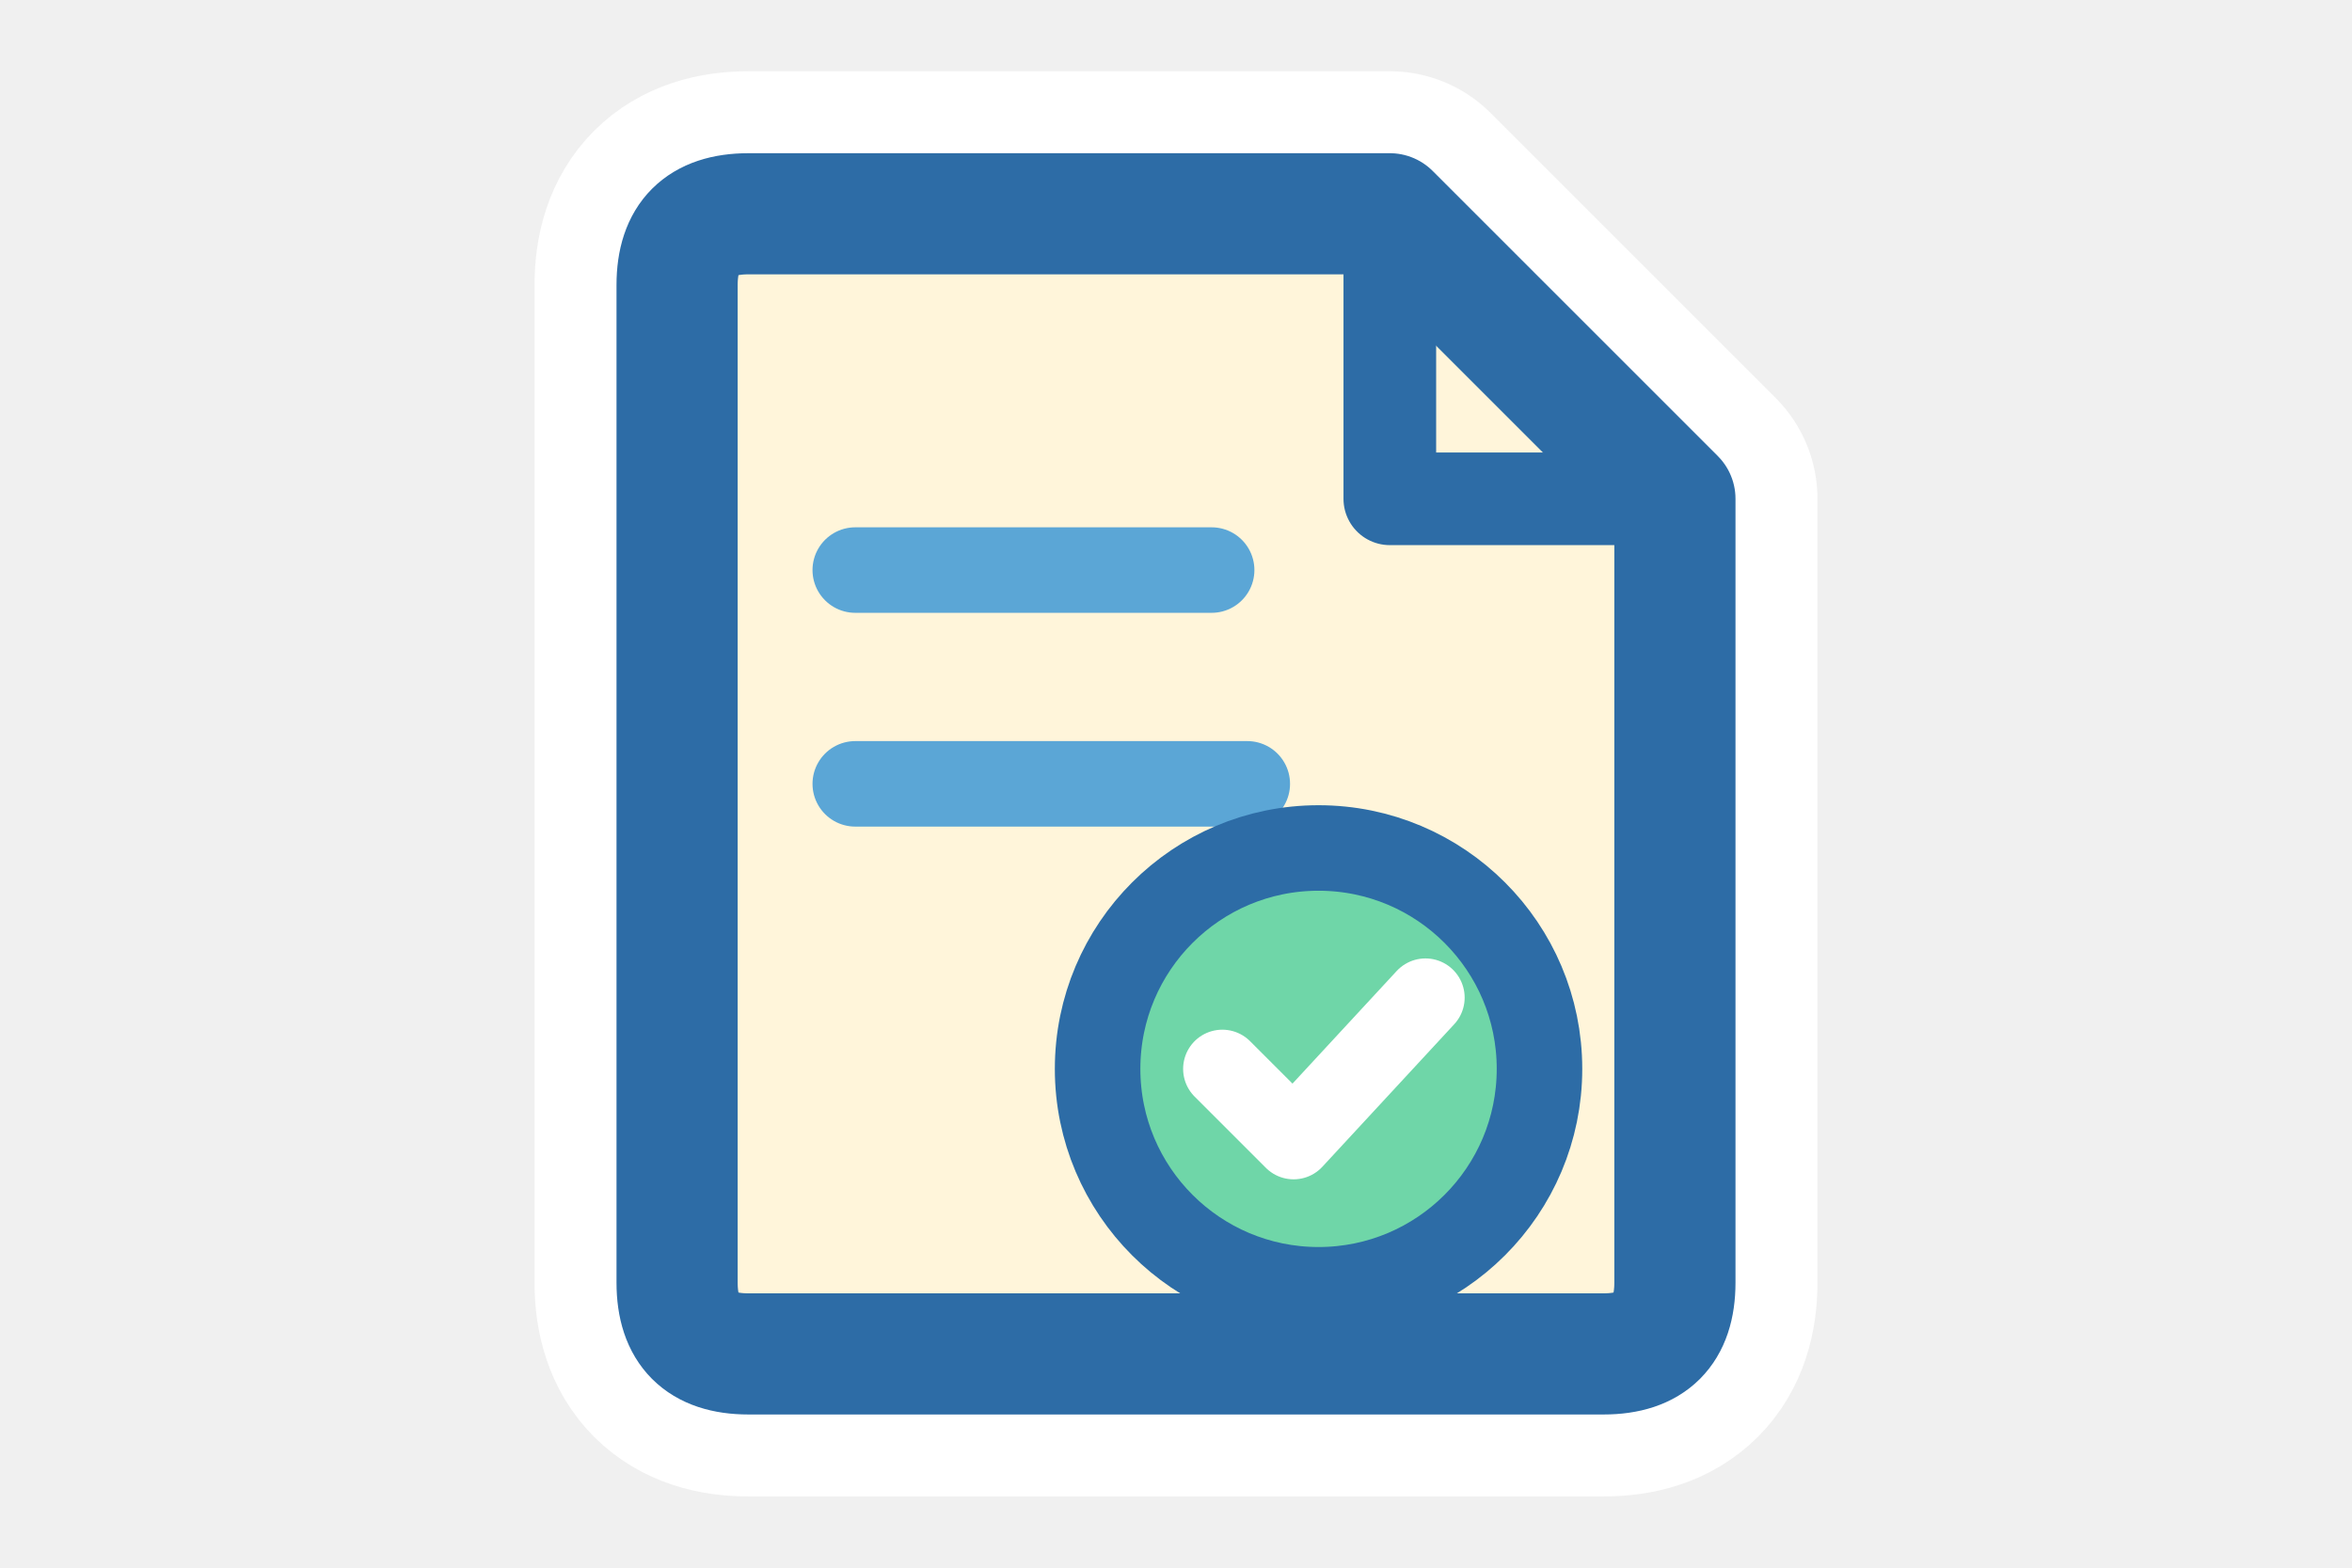
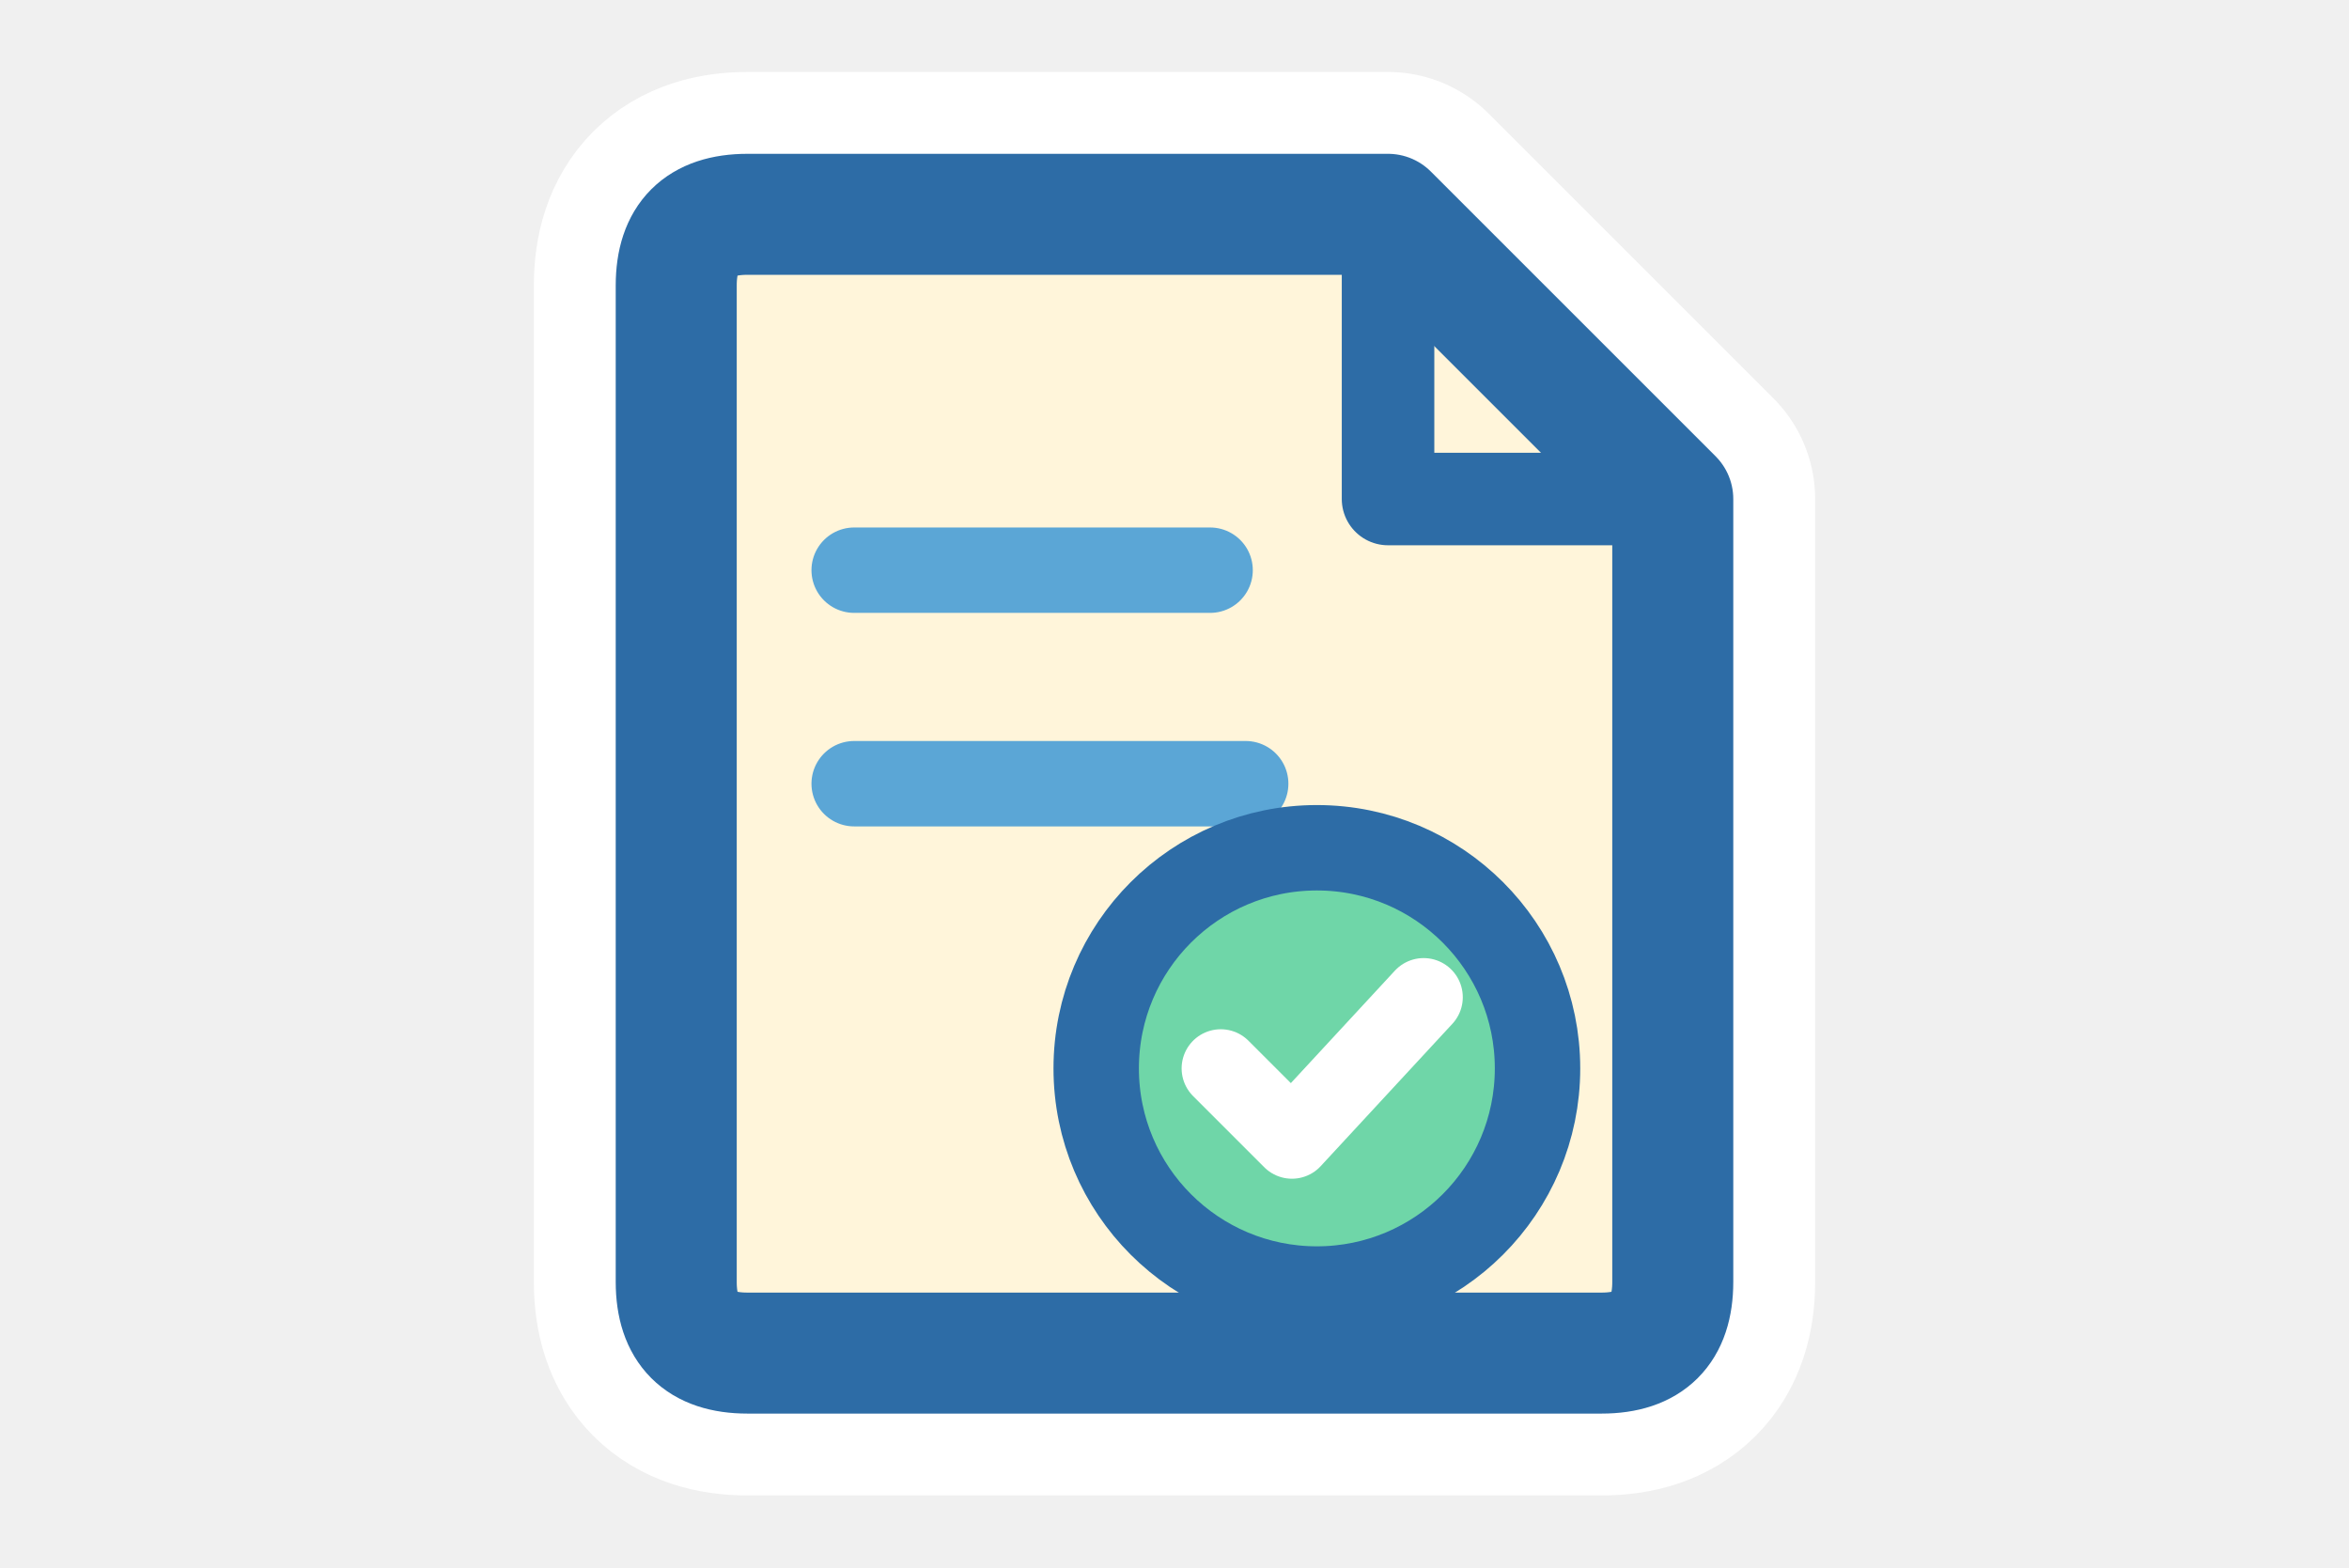
- <svg xmlns="http://www.w3.org/2000/svg" width="66" height="44" viewBox="-11 0 66 44" role="presentation">
+ <svg xmlns="http://www.w3.org/2000/svg" width="49" height="32.7" viewBox="-11 0 66 44" role="presentation">
  <path d="M10 6H28L36 14V36Q36 38 34 38H10Q8 38 8 36V8Q8 6 10 6Z" fill="#ffffff" stroke="#ffffff" stroke-width="8" stroke-linejoin="round" />
  <path d="M10 6H28L36 14V36Q36 38 34 38H10Q8 38 8 36V8Q8 6 10 6Z" fill="#fff5da" stroke="#2d6ca6" stroke-width="3.4" stroke-linejoin="round" />
  <path d="M28 6V14H36" fill="none" stroke-linecap="round" stroke-linejoin="round" stroke="#2d6ca6" stroke-width="2.6" />
  <path d="M13 16H23M13 22H24" fill="none" stroke-linecap="round" stroke-linejoin="round" stroke="#5ba6d6" stroke-width="2.4" />
  <circle cx="26" cy="30" r="6.2" fill="#6fd6a8" stroke="#2d6ca6" stroke-width="2.4" />
  <path d="M23.3 30L25.3 32L29 28" fill="none" stroke-linecap="round" stroke-linejoin="round" stroke="#ffffff" stroke-width="2.2" />
</svg>
